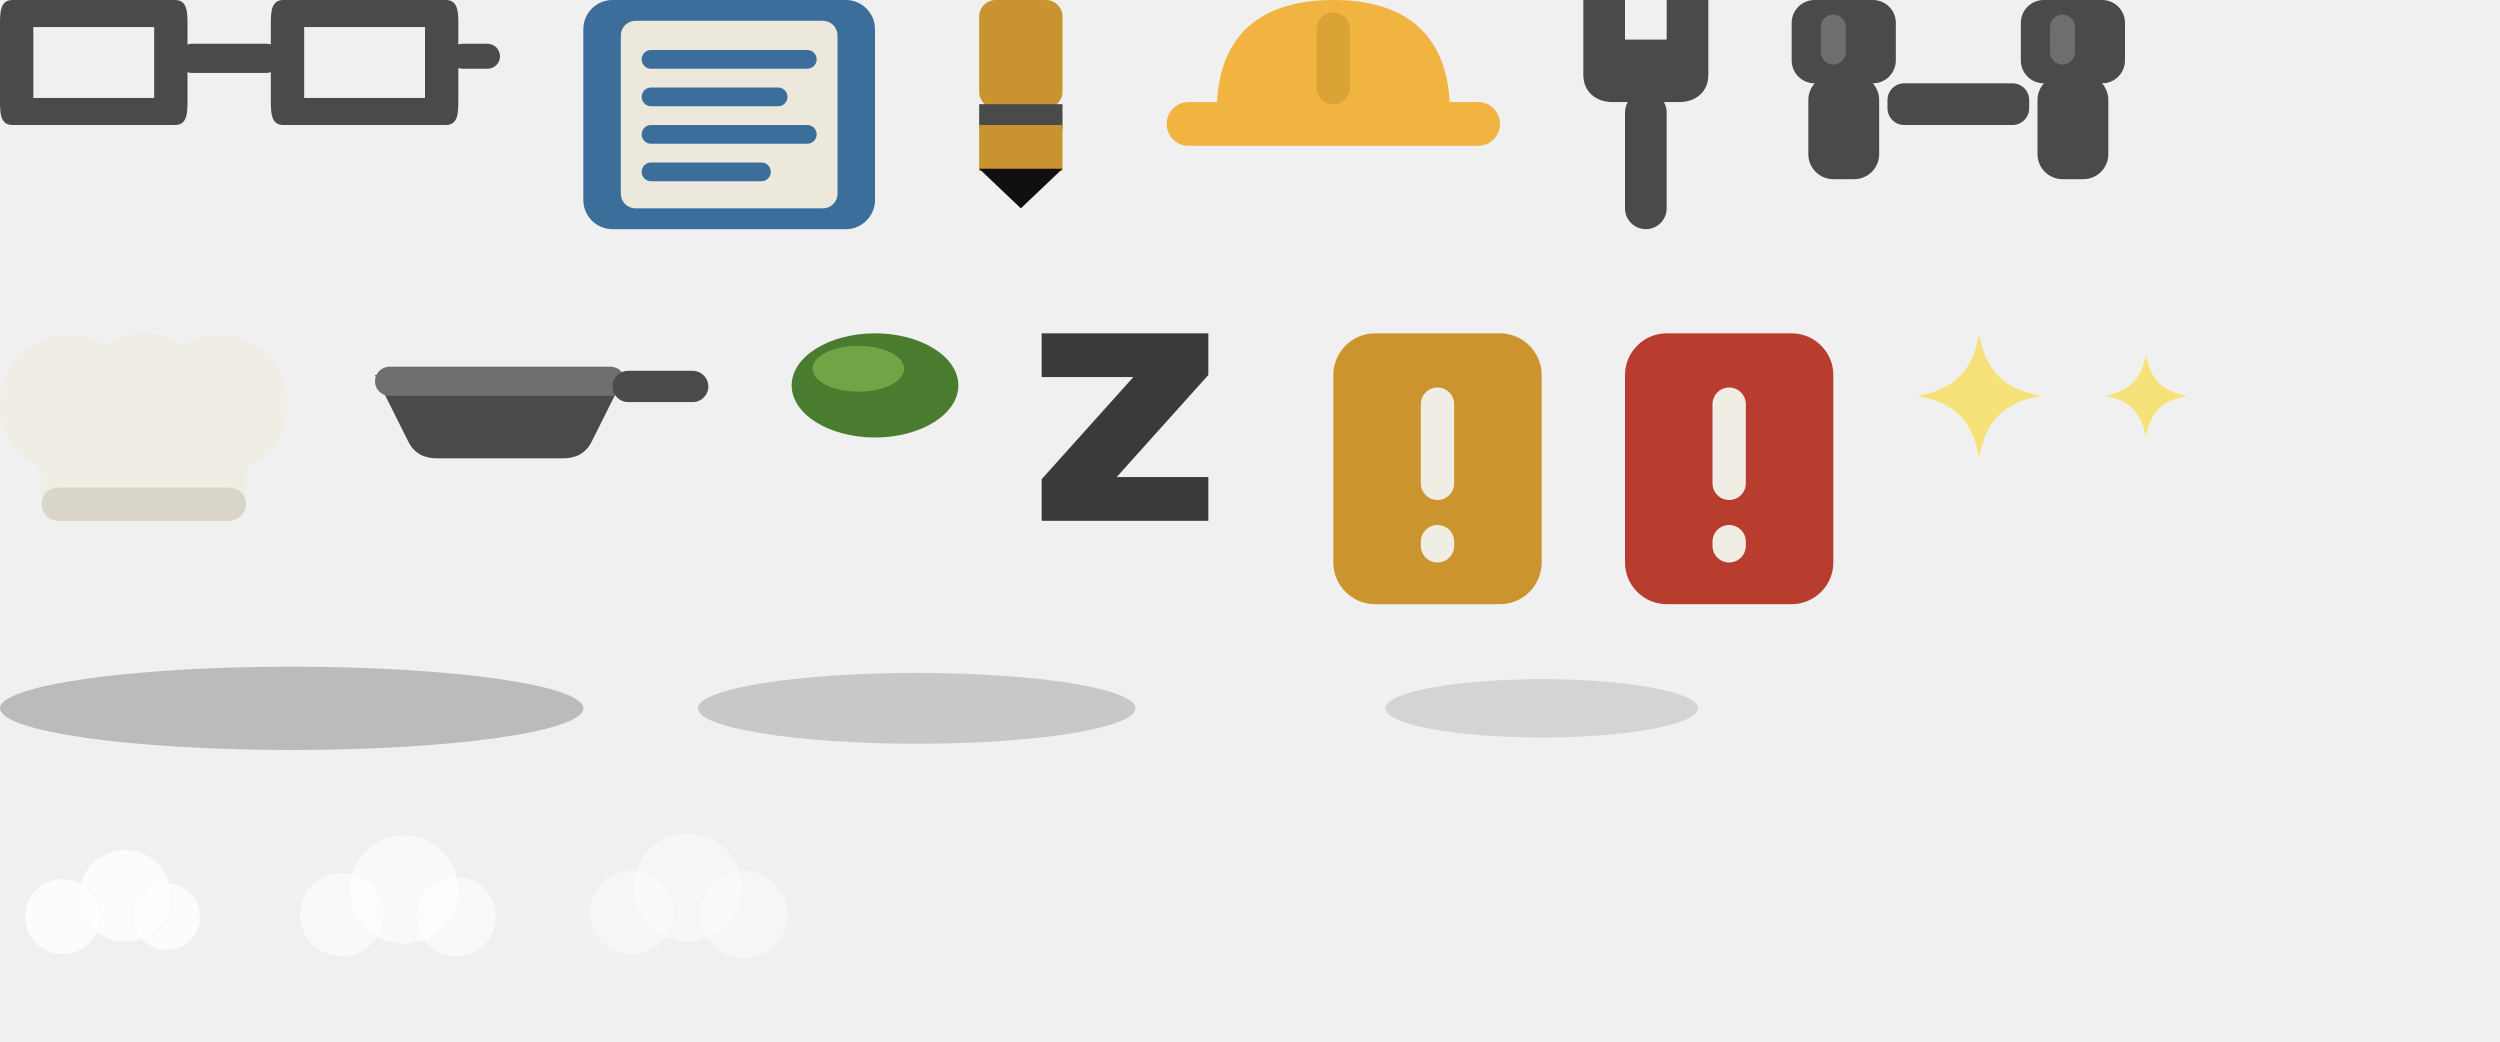
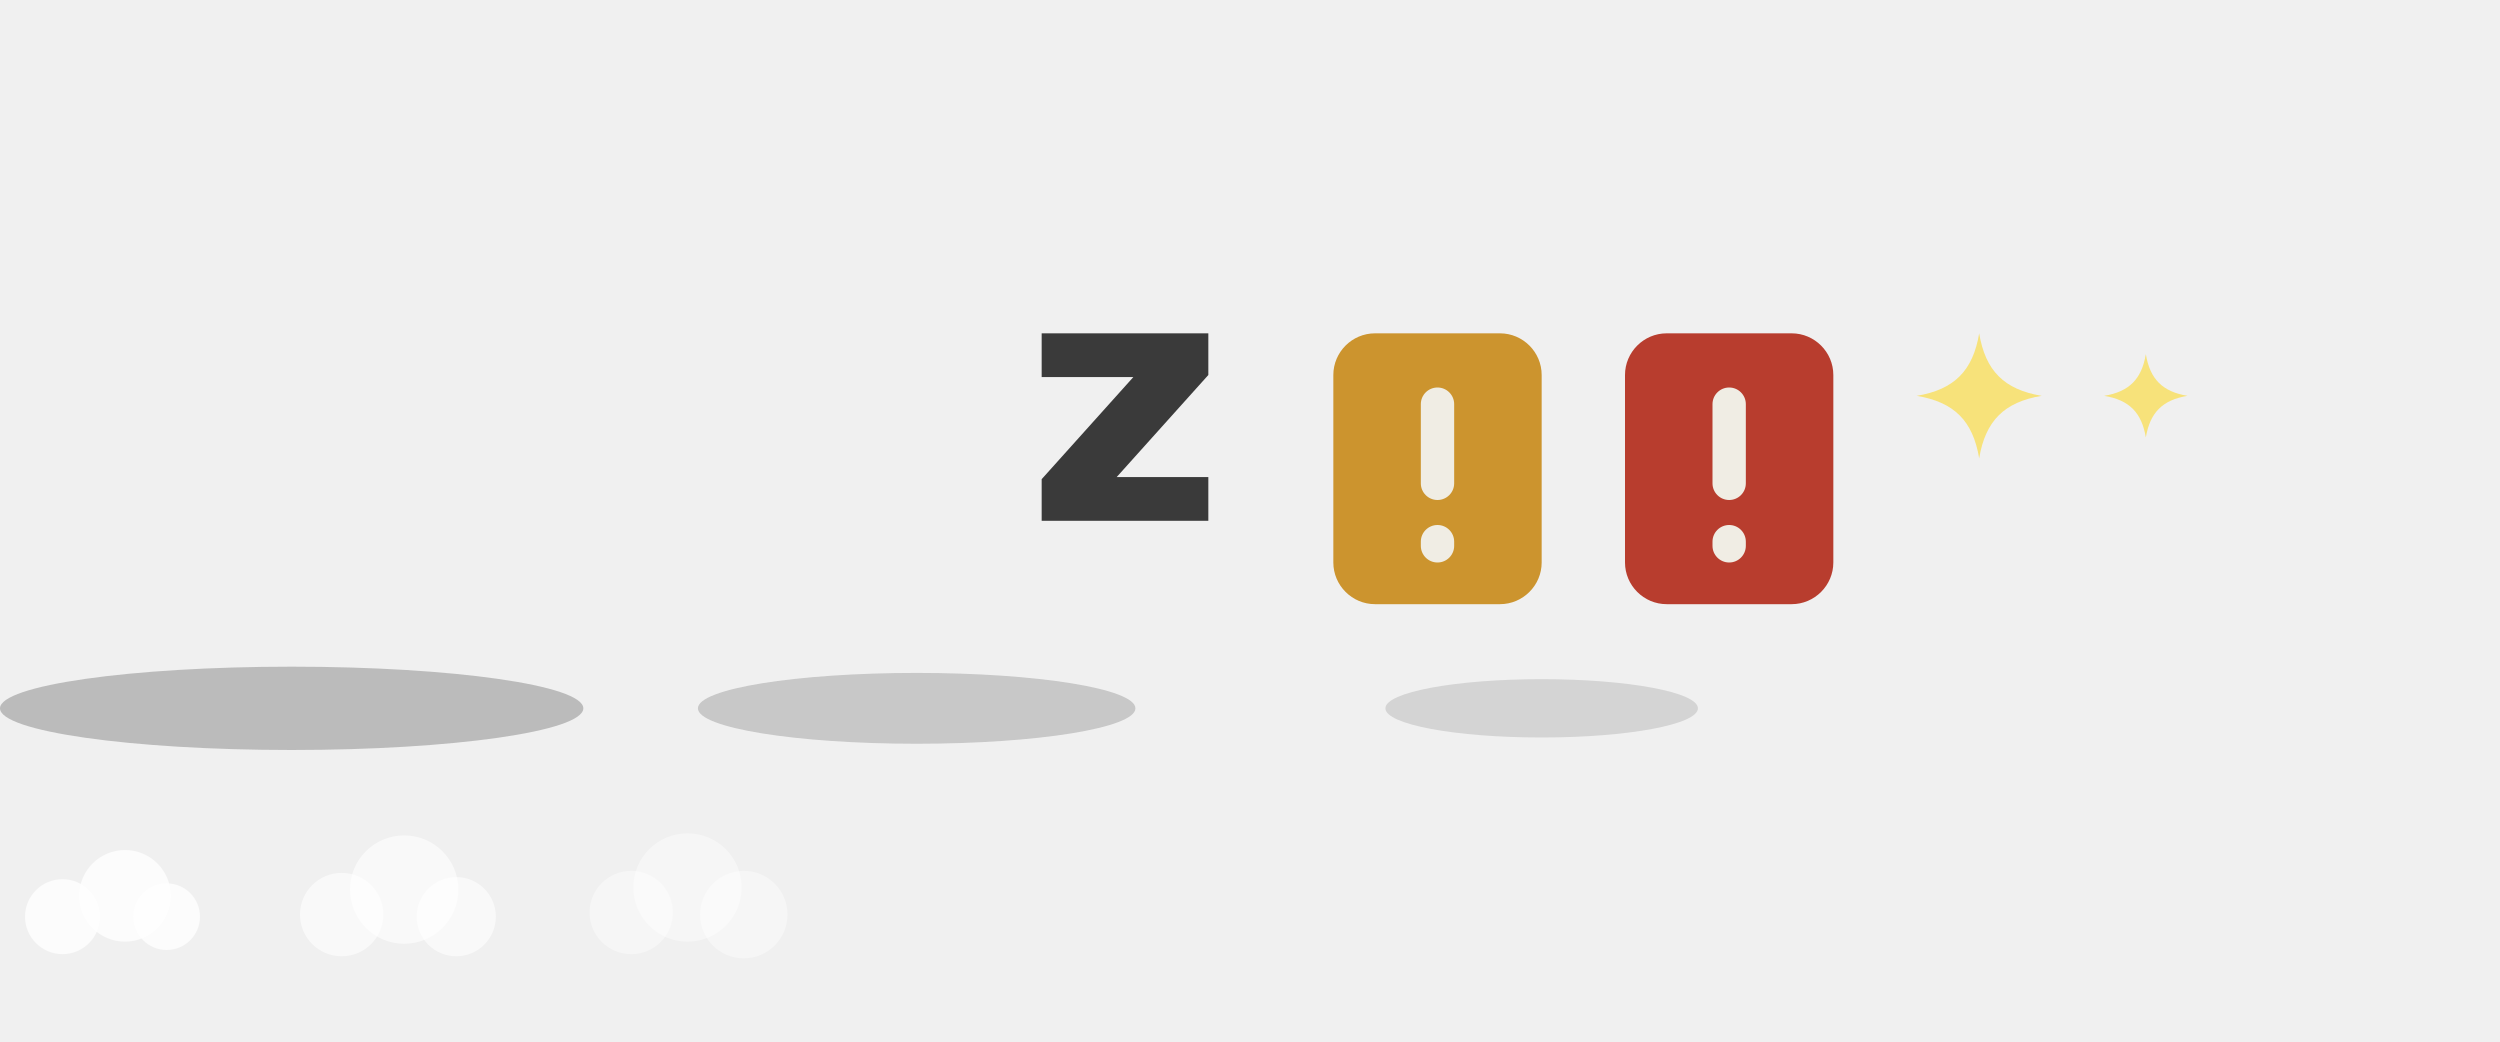
<svg xmlns="http://www.w3.org/2000/svg" viewBox="0 0 120 50" width="120" height="50">
-   <path id="glasses__lens_l" fill="#4A4A4A" d="M 0.6 0 L 8.4 0 C 9.0 0 9.0 0.6 9.0 1.2 L 9.0 4.8 C 9.0 5.4 9.0 6 8.4 6            L 0.6 6 C 0 6 0 5.4 0 4.8 L 0 1.2 C 0 0.6 0 0 0.6 0 Z            M 1.6 1.3 L 1.6 4.7 L 7.4 4.7 L 7.4 1.3 Z" />
-   <path id="glasses__lens_r" fill="#4A4A4A" d="M 13.6 0 L 21.4 0 C 22.0 0 22.0 0.6 22.0 1.2 L 22.0 4.8 C 22.0 5.4 22.0 6 21.4 6            L 13.6 6 C 13.0 6 13.0 5.4 13.0 4.8 L 13.0 1.2 C 13.0 0.6 13.0 0 13.6 0 Z            M 14.6 1.3 L 14.6 4.7 L 20.4 4.7 L 20.4 1.3 Z" />
-   <rect id="glasses__bridge" x="8.6" y="2.1" width="4.8" height="1.4" rx="0.6" fill="#4A4A4A" />
-   <rect id="glasses__temple" x="21.6" y="2.1" width="2.4" height="1.2" rx="0.6" fill="#4A4A4A" />
-   <rect id="book__cover" x="28" y="0" width="14" height="11" rx="1.4" fill="#3C6E9C" />
-   <rect id="book__page" x="29.8" y="1" width="10.4" height="9" rx="0.7" fill="#EDE8DC" />
-   <rect id="book__l1" x="30.8" y="2.4" width="8.4" height="0.9" rx="0.45" fill="#3C6E9C" />
-   <rect id="book__l2" x="30.8" y="4.2" width="7.0" height="0.9" rx="0.45" fill="#3C6E9C" />
-   <rect id="book__l3" x="30.8" y="6.0" width="8.4" height="0.9" rx="0.45" fill="#3C6E9C" />
-   <rect id="book__l4" x="30.8" y="7.8" width="6.2" height="0.9" rx="0.45" fill="#3C6E9C" />
-   <rect id="pencil__body" x="47" y="0" width="4" height="5.2" rx="0.8" fill="#C9942F" />
-   <rect id="pencil__ferrule" x="47" y="5.0" width="4" height="1.2" fill="#4A4A4A" />
-   <rect id="pencil__wood" x="47" y="6.0" width="4" height="2.2" fill="#C9942F" />
-   <path id="pencil__tip" fill="#101010" d="M 47 8.1 L 51 8.1 L 49 10 Z" />
-   <path id="hardhat__dome" fill="#F2B441" d="M 58.4 5.4 C 58.4 1.6 60.6 0 64 0 C 67.4 0 69.6 1.6 69.6 5.4 Z" />
-   <rect id="hardhat__brim" x="56" y="4.9" width="16" height="2.1" rx="1.05" fill="#F2B441" />
-   <rect id="hardhat__ridge" x="63.2" y="0.6" width="1.6" height="4.4" rx="0.8" fill="#C9942F" fill-opacity="0.55" />
-   <path id="wrench__head" fill="#4A4A4A" d="M 76 0 L 78 0 L 78 1.9 L 80 1.9 L 80 0 L 82 0 L 82 3.6            C 82 4.4 81.4 4.9 80.6 4.9 L 77.4 4.9 C 76.6 4.9 76 4.4 76 3.6 Z" />
-   <rect id="wrench__shaft" x="78" y="4.4" width="2" height="6.6" rx="1" fill="#4A4A4A" />
-   <rect id="binoculars__cup_l" x="86" y="0" width="5" height="4" rx="1.1" fill="#4A4A4A" />
-   <rect id="binoculars__cup_r" x="97" y="0" width="5" height="4" rx="1.1" fill="#4A4A4A" />
-   <rect id="binoculars__tube_l" x="86.8" y="3.6" width="3.4" height="5" rx="1.2" fill="#4A4A4A" />
-   <rect id="binoculars__tube_r" x="97.8" y="3.6" width="3.4" height="5" rx="1.2" fill="#4A4A4A" />
-   <rect id="binoculars__bridge" x="90.6" y="4.0" width="6.8" height="2" rx="0.8" fill="#4A4A4A" />
-   <rect id="binoculars__gloss_l" x="87.4" y="0.7" width="1.2" height="2.4" rx="0.6" fill="#6E6E6E" />
-   <rect id="binoculars__gloss_r" x="98.4" y="0.7" width="1.2" height="2.4" rx="0.6" fill="#6E6E6E" />
-   <circle id="chefhat__puff_l" cx="3.3" cy="19.4" r="3.3" fill="#F0EDE4" />
-   <circle id="chefhat__puff_r" cx="10.5" cy="19.4" r="3.3" fill="#F0EDE4" />
-   <circle id="chefhat__puff_m" cx="6.9" cy="19.2" r="3.2" fill="#F0EDE4" />
-   <rect id="chefhat__band" x="2.0" y="21.0" width="9.8" height="4.0" rx="1.0" fill="#F0EDE4" />
-   <rect id="chefhat__shade" x="2.0" y="23.4" width="9.8" height="1.6" rx="0.8" fill="#D9D5C8" />
-   <path id="pan__bowl" fill="#4A4A4A" d="M 18 18 L 30 18 L 28.4 21.2 C 28.1 21.8 27.6 22 27 22 L 21 22            C 20.4 22 19.9 21.8 19.6 21.2 Z" />
-   <rect id="pan__rim" x="18" y="17.6" width="12" height="1.4" rx="0.7" fill="#6E6E6E" />
-   <rect id="pan__handle" x="29.4" y="17.8" width="4.6" height="1.5" rx="0.75" fill="#4A4A4A" />
-   <ellipse id="food__body" cx="42" cy="18.5" rx="4" ry="2.5" fill="#4A7C2F" />
-   <ellipse id="food__lit" cx="41.2" cy="17.7" rx="2.2" ry="1.1" fill="#6FA544" />
  <path id="zzz__glyph" fill="#3A3A3A" d="M 50 16 L 58 16 L 58 18 L 53.6 22.9 L 58 22.9 L 58 25 L 50 25 L 50 23            L 54.4 18.1 L 50 18.1 Z" />
  <path id="alert0__badge" fill="#CC942E" d="M 66 16 L 72 16 C 73.1 16 74 16.9 74 18 L 74 27 C 74 28.1 73.1 29 72 29            L 66 29 C 64.9 29 64 28.1 64 27 L 64 18 C 64 16.9 64.9 16 66 16 Z" />
  <rect id="alert0__stem" x="68.2" y="18.6" width="1.6" height="5.4" rx="0.8" fill="#F0EDE4" />
  <rect id="alert0__dot" x="68.2" y="25.2" width="1.6" height="1.8" rx="0.8" fill="#F0EDE4" />
  <path id="alert1__badge" fill="#B83D2E" d="M 80 16 L 86 16 C 87.1 16 88 16.9 88 18 L 88 27 C 88 28.1 87.1 29 86 29            L 80 29 C 78.9 29 78 28.1 78 27 L 78 18 C 78 16.9 78.9 16 80 16 Z" />
  <rect id="alert1__stem" x="82.2" y="18.6" width="1.6" height="5.4" rx="0.8" fill="#F0EDE4" />
  <rect id="alert1__dot" x="82.2" y="25.2" width="1.6" height="1.8" rx="0.8" fill="#F0EDE4" />
  <path id="sparkle0__star" fill="#F7E27A" d="M 95 16 C 95.3 17.8 96.2 18.7 98 19 C 96.2 19.3 95.3 20.2 95 22            C 94.7 20.2 93.8 19.3 92 19 C 93.8 18.7 94.7 17.8 95 16 Z" />
  <path id="sparkle1__star" fill="#F7E27A" d="M 103 17 C 103.2 18.2 103.8 18.8 105 19 C 103.8 19.2 103.2 19.8 103 21            C 102.8 19.8 102.2 19.2 101 19 C 102.2 18.8 102.8 18.2 103 17 Z" />
  <ellipse id="shadow0__pool" cx="14" cy="34" rx="14" ry="2" fill="#000000" fill-opacity="0.22" />
  <ellipse id="shadow1__pool" cx="44" cy="34" rx="10.5" ry="1.7" fill="#000000" fill-opacity="0.17" />
  <ellipse id="shadow2__pool" cx="74" cy="34" rx="7.5" ry="1.4" fill="#000000" fill-opacity="0.12" />
  <circle id="puff0__a" cx="3" cy="44" r="1.8" fill="#FFFFFF" fill-opacity="0.77" />
  <circle id="puff0__b" cx="6" cy="43" r="2.2" fill="#FFFFFF" fill-opacity="0.77" />
  <circle id="puff0__c" cx="8" cy="44" r="1.6" fill="#FFFFFF" fill-opacity="0.77" />
  <circle id="puff1__a" cx="16.4" cy="43.9" r="2.0" fill="#FFFFFF" fill-opacity="0.62" />
  <circle id="puff1__b" cx="19.4" cy="42.7" r="2.6" fill="#FFFFFF" fill-opacity="0.62" />
  <circle id="puff1__c" cx="21.9" cy="44.0" r="1.9" fill="#FFFFFF" fill-opacity="0.62" />
  <circle id="puff2__a" cx="30.3" cy="43.8" r="2.0" fill="#FFFFFF" fill-opacity="0.4" />
  <circle id="puff2__b" cx="33.0" cy="42.6" r="2.6" fill="#FFFFFF" fill-opacity="0.4" />
  <circle id="puff2__c" cx="35.7" cy="43.9" r="2.1" fill="#FFFFFF" fill-opacity="0.4" />
  <g id="boxes" display="none">
-     <rect id="box_glasses" x="0" y="0" width="24" height="6" />
-     <rect id="box_book" x="28" y="0" width="14" height="11" />
-     <rect id="box_pencil" x="46" y="0" width="6" height="10" />
-     <rect id="box_hardhat" x="56" y="0" width="16" height="7" />
-     <rect id="box_wrench" x="76" y="0" width="6" height="11" />
-     <rect id="box_binoculars" x="86" y="0" width="16" height="9" />
-     <rect id="box_chefhat" x="0" y="16" width="14" height="9" />
-     <rect id="box_pan" x="18" y="16" width="16" height="6" />
-     <rect id="box_food" x="38" y="16" width="8" height="5" />
    <rect id="box_zzz" x="50" y="16" width="10" height="9" />
    <rect id="box_alert0" x="64" y="16" width="10" height="13" />
    <rect id="box_alert1" x="78" y="16" width="10" height="13" />
    <rect id="box_sparkle0" x="92" y="16" width="6" height="6" />
    <rect id="box_sparkle1" x="100" y="16" width="6" height="6" />
    <rect id="box_shadow0" x="0" y="32" width="28" height="4" />
    <rect id="box_shadow1" x="30" y="32" width="28" height="4" />
    <rect id="box_shadow2" x="60" y="32" width="28" height="4" />
    <rect id="box_puff0" x="0" y="40" width="10" height="6" />
    <rect id="box_puff1" x="14" y="40" width="10" height="6" />
    <rect id="box_puff2" x="28" y="40" width="10" height="6" />
  </g>
</svg>
